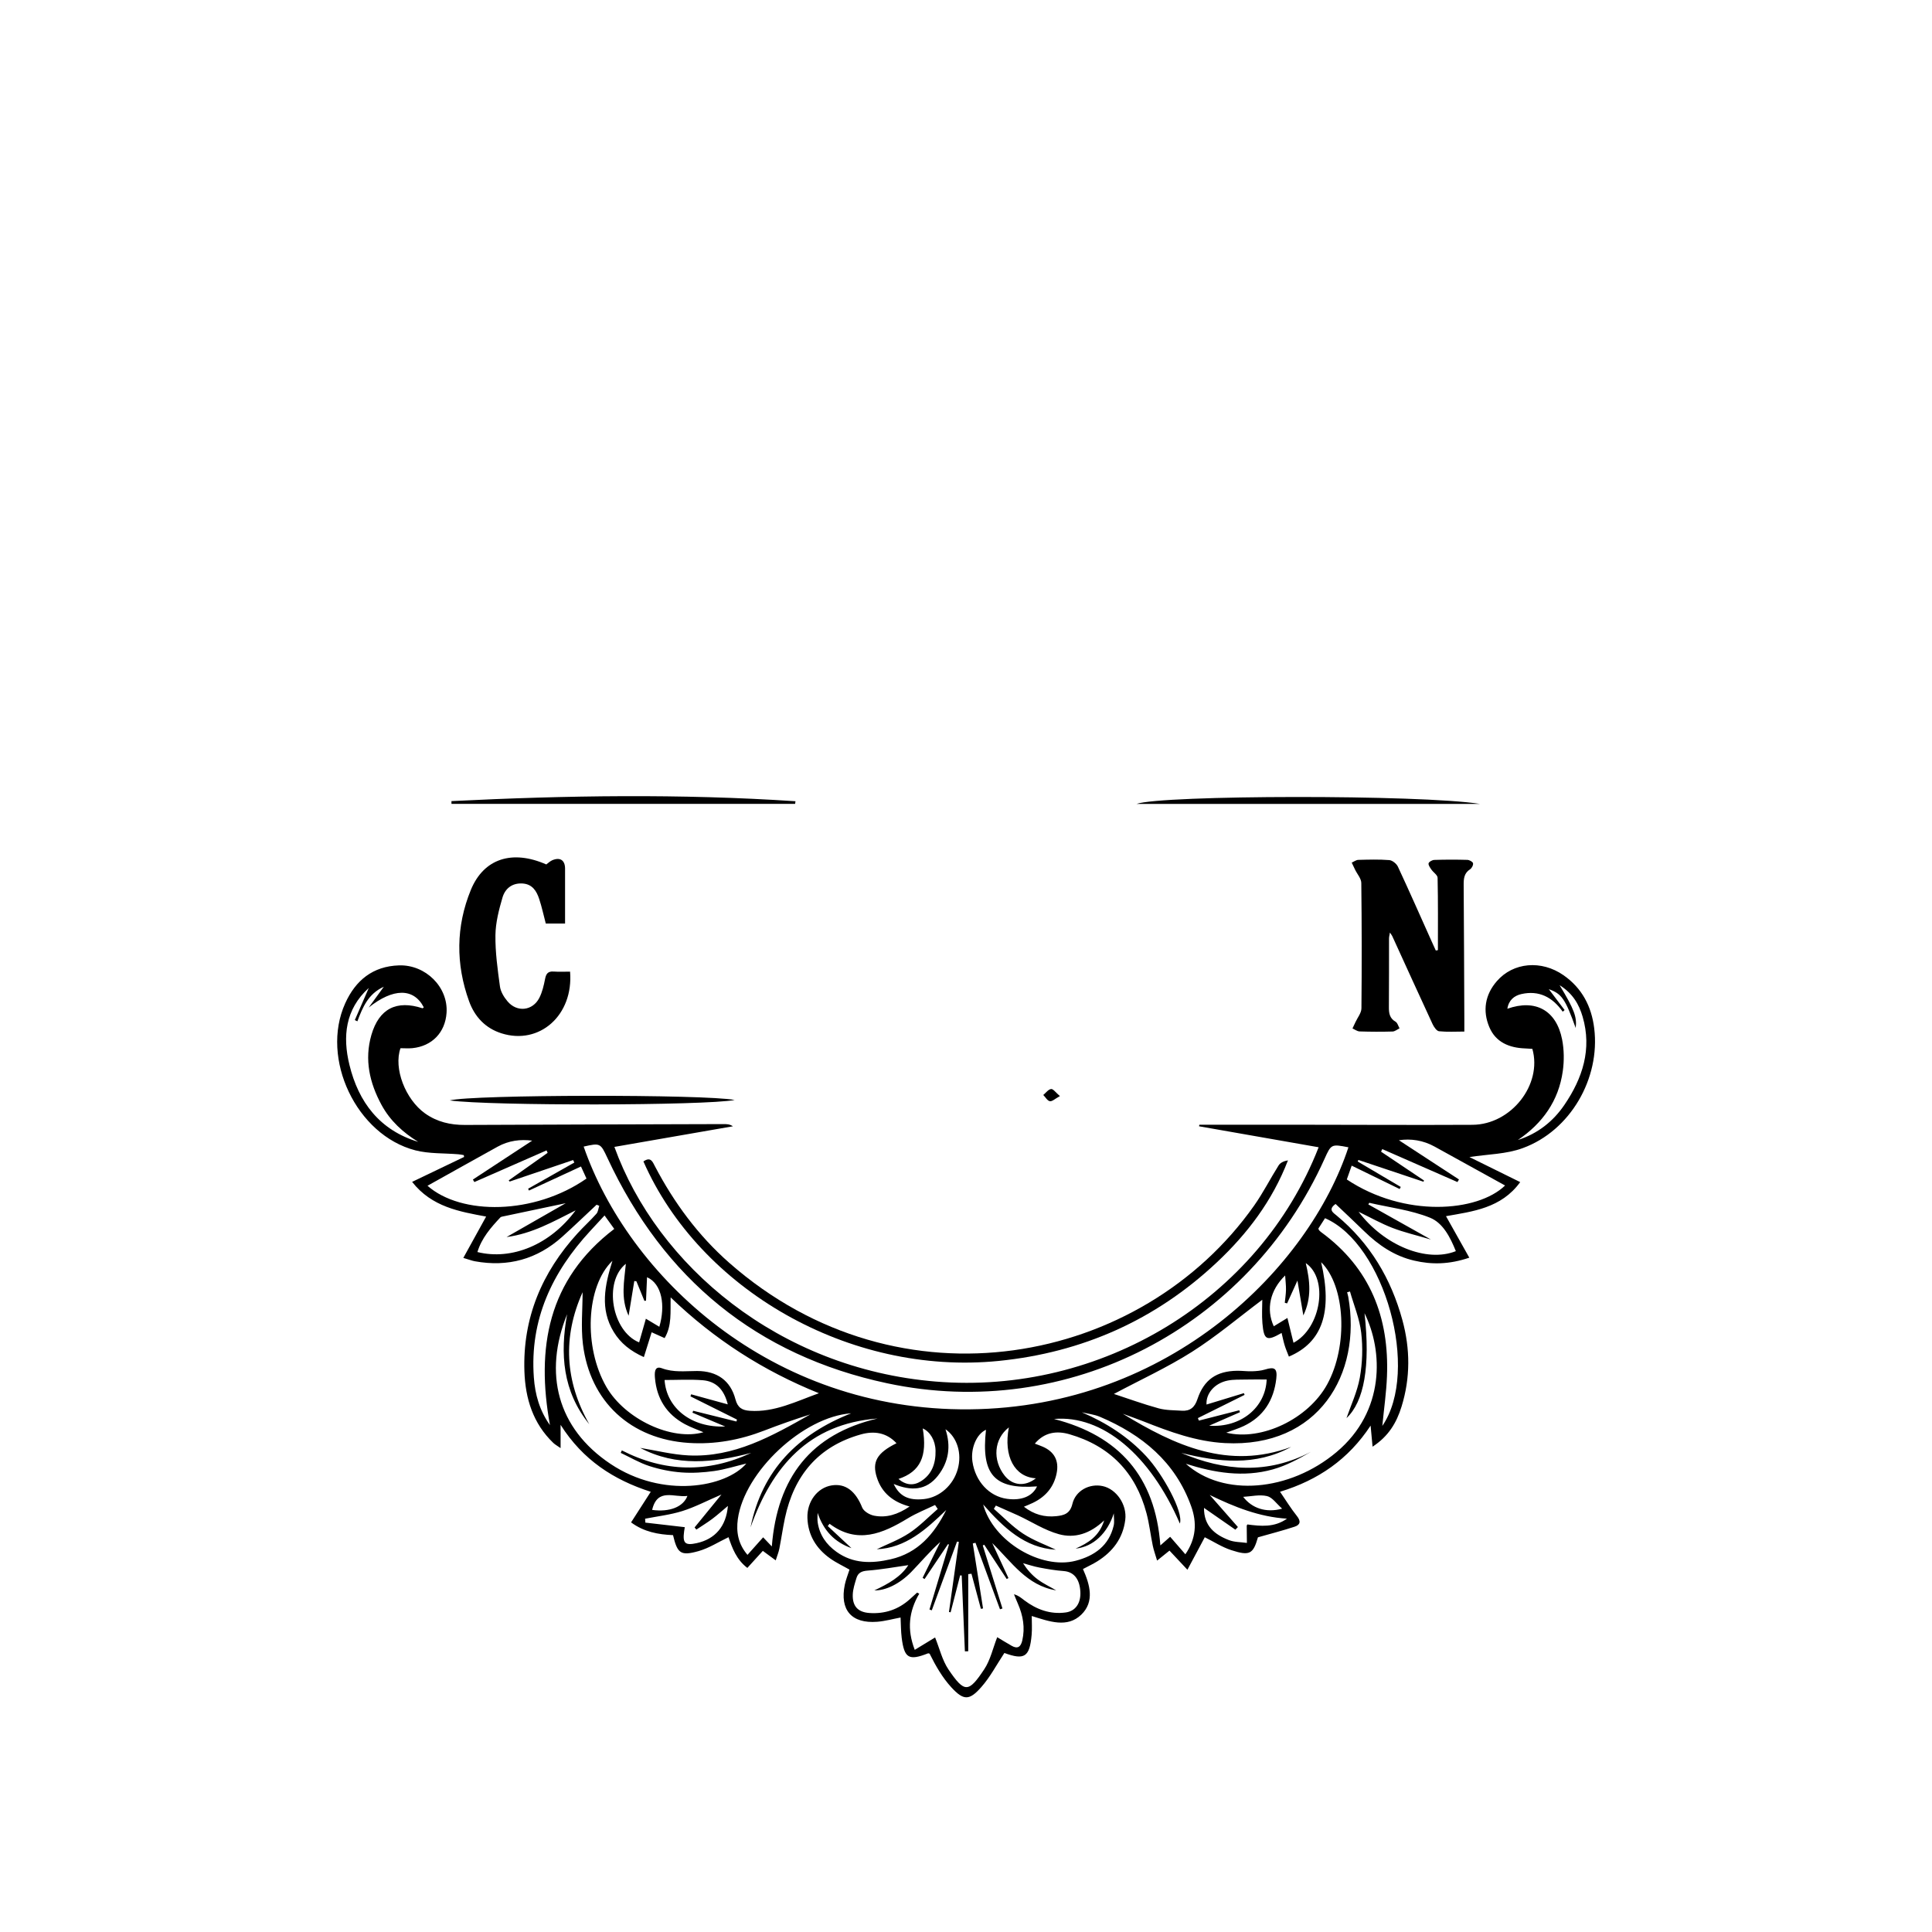
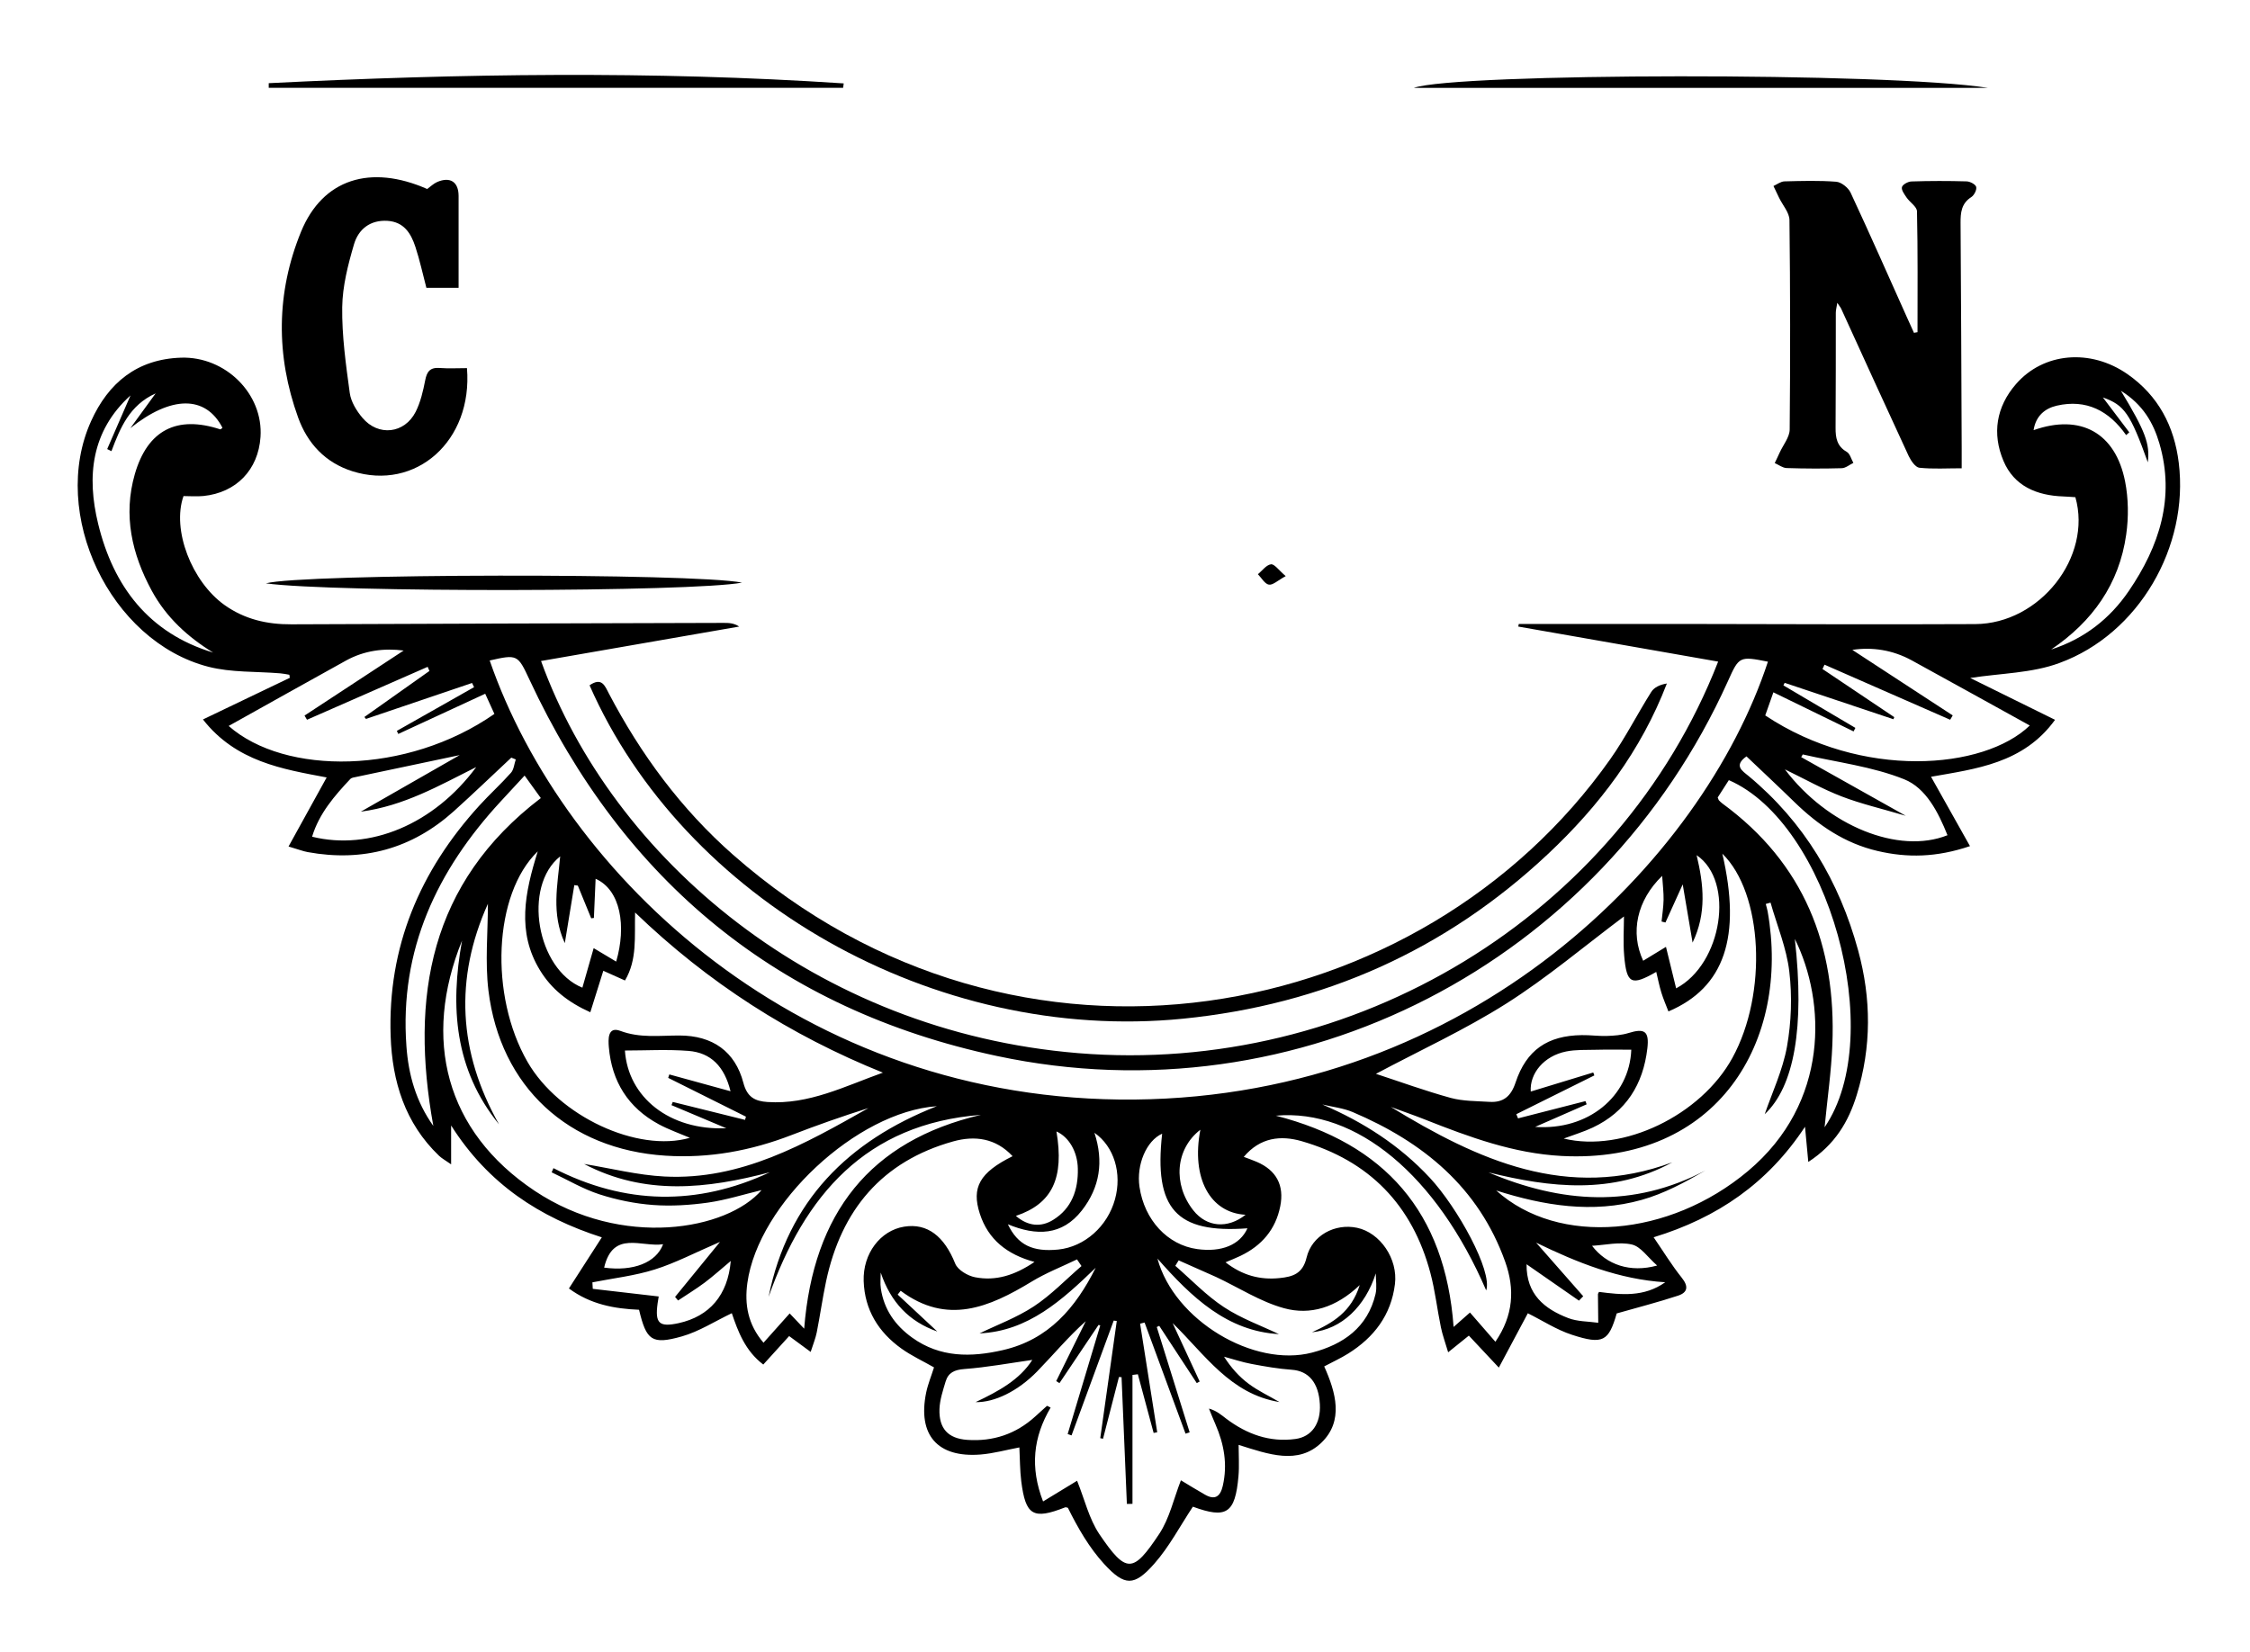
- <svg xmlns="http://www.w3.org/2000/svg" version="1.1" id="Layer_1" x="0px" y="0px" viewBox="0 0 432 432" style="enable-background:new 0 0 432 432;" xml:space="preserve">
+ <svg xmlns="http://www.w3.org/2000/svg" version="1.1" id="Layer_1" x="0px" y="0px" viewBox="65 168 301 221" style="enable-background:new 0 0 432 432;" xml:space="preserve">
  <g>
    <g fill="FRAME_COLOR">
      <path d="M328.57,258.72c3.6,1.78,7.28,3.59,11.35,5.6c-4.24,5.86-10.64,6.56-16.59,7.62c1.68,3,3.37,6,5.21,9.28    c-4.49,1.52-8.4,1.58-12.36,0.65c-4.39-1.02-7.94-3.45-11.12-6.54c-2.11-2.06-4.26-4.07-6.42-6.12c-1.75,1.25-0.55,1.94,0.26,2.61    c7.45,6.18,12.15,14.1,14.68,23.36c1.76,6.45,1.8,12.91-0.19,19.34c-1.1,3.58-2.91,6.64-6.48,8.96c-0.15-1.64-0.28-2.97-0.44-4.71    c-4.97,7.55-11.71,12.18-20.25,14.79c1.31,1.91,2.43,3.75,3.76,5.41c0.94,1.17,0.79,1.98-0.49,2.4c-2.64,0.87-5.33,1.56-8.21,2.38    c-1.07,3.71-1.82,4.22-5.98,2.86c-2.09-0.68-3.99-1.93-5.91-2.88c-1.12,2.1-2.4,4.49-3.88,7.27c-1.61-1.72-2.79-2.97-4.01-4.28    c-0.87,0.71-1.62,1.31-2.77,2.23c-0.39-1.33-0.76-2.32-0.97-3.35c-0.5-2.41-0.77-4.87-1.4-7.24c-2.41-9.11-8.19-15.05-17.23-17.66    c-2.78-0.8-5.54-0.52-7.74,2.1c0.71,0.27,1.23,0.45,1.74,0.67c2.61,1.12,3.7,3.13,3.14,5.94c-0.62,3.12-2.49,5.28-5.33,6.64    c-0.61,0.29-1.24,0.54-1.99,0.86c2.25,1.75,4.61,2.38,7.23,2.11c1.76-0.18,3.09-0.57,3.61-2.74c0.71-2.98,3.81-4.61,6.75-3.99    c3.09,0.65,5.5,4.16,5.07,7.55c-0.51,4.13-2.8,7.12-6.25,9.28c-1,0.63-2.09,1.12-3.21,1.72c1.56,3.48,2.64,7.29-0.37,10.2    c-3.13,3.02-7.1,1.55-11.08,0.3c0,1.48,0.1,2.84-0.02,4.19c-0.44,5.01-1.62,5.72-6.1,4.08c-1.73,2.61-3.17,5.38-5.17,7.64    c-2.67,3.03-3.96,3.01-6.69,0.04c-2-2.18-3.51-4.81-4.86-7.53c-0.12-0.02-0.27-0.1-0.37-0.06c-4.28,1.68-5.29,1.1-5.87-3.5    c-0.18-1.46-0.17-2.94-0.25-4.52c-1.71,0.32-3.45,0.81-5.21,0.95c-5.76,0.45-8.42-2.62-7.26-8.29c0.24-1.15,0.7-2.25,1.05-3.37    c-1.45-0.83-2.99-1.54-4.35-2.51c-3.08-2.2-4.93-5.18-5.06-9.04c-0.12-3.67,2.23-6.77,5.42-7.28c3.11-0.5,5.36,1.29,6.83,4.95    c0.34,0.85,1.67,1.63,2.66,1.82c2.73,0.53,5.28-0.24,7.94-2.05c-3.66-0.99-6.19-2.99-7.31-6.45c-1.14-3.51-0.03-5.51,4.38-7.7    c-2.26-2.43-5.06-2.78-7.94-1.98c-9.55,2.67-14.98,9.19-17.01,18.73c-0.48,2.27-0.8,4.57-1.25,6.84c-0.16,0.8-0.48,1.56-0.81,2.6    c-1.06-0.78-1.88-1.38-2.88-2.12c-1.09,1.2-2.2,2.43-3.46,3.81c-2.43-1.84-3.39-4.45-4.21-6.87c-2.25,1.07-4.37,2.45-6.7,3.11    c-4.01,1.13-4.73,0.53-5.71-3.57c-3.29-0.14-6.49-0.71-9.38-2.85c1.47-2.29,2.87-4.46,4.4-6.84c-8.3-2.67-15.17-7.1-20.16-14.97    c0,1.95,0,3.34,0,5.2c-0.79-0.55-1.25-0.8-1.62-1.15c-4.55-4.36-6.26-9.93-6.47-16c-0.41-11.93,3.9-22.11,11.86-30.85    c1.37-1.51,2.89-2.88,4.24-4.4c0.39-0.44,0.43-1.18,0.64-1.78c-0.2-0.08-0.4-0.16-0.6-0.24c-2.56,2.39-5.09,4.83-7.69,7.17    c-5.6,5.03-12.14,6.82-19.54,5.47c-0.66-0.12-1.3-0.38-2.57-0.75c1.8-3.26,3.43-6.22,5.1-9.24c-5.89-1.11-12.13-2.11-16.55-7.76    c4.12-1.97,7.87-3.77,11.62-5.57c-0.02-0.14-0.04-0.27-0.06-0.41c-0.4-0.07-0.81-0.16-1.21-0.19c-3.21-0.27-6.54-0.09-9.62-0.88    c-13.18-3.4-21.29-20.5-15.69-32.88c2.31-5.11,6.15-8.29,12.03-8.48c5.95-0.19,11.03,4.86,10.63,10.62    c-0.3,4.39-3.24,7.44-7.63,7.89c-0.9,0.09-1.82,0.01-2.67,0.01c-1.59,4.51,1.1,11.45,5.49,14.58c2.69,1.91,5.68,2.6,8.95,2.58    c19.26-0.09,38.53-0.13,57.79-0.19c0.68,0,1.36,0,2.11,0.49c-8.86,1.54-17.71,3.08-26.51,4.61c9.56,26.45,36.73,49.58,71.84,52.47    c36.84,3.04,72.33-18.3,85.63-52.39c-8.9-1.56-17.82-3.13-26.74-4.69c0.02-0.12,0.05-0.23,0.07-0.35c7.14,0,14.28,0,21.42,0    c13.22,0.01,26.44,0.09,39.65,0.02c8.64-0.05,15.66-8.98,13.39-16.98c-0.51-0.03-1.05-0.08-1.6-0.1    c-3.56-0.12-6.61-1.38-8.03-4.78c-1.52-3.62-0.97-7.2,1.68-10.25c3.67-4.24,9.97-4.79,14.93-1.33c4.12,2.88,6.25,6.96,6.85,11.86    c1.38,11.23-5.35,22.9-15.95,26.78C336.85,258.08,332.7,258.08,328.57,258.72z M130.51,256.38c9.93,28.74,41.67,59.18,86.28,58.75    c45.02-0.43,75.96-31.94,84.72-58.59c-3.8-0.75-3.86-0.72-5.34,2.58c-17.02,37.78-57.44,58.79-97.81,50.18    c-29.13-6.21-49.95-23.34-62.54-50.38C134.27,255.59,134.2,255.54,130.51,256.38z M209.09,366.14c1,2.46,1.59,5.08,2.99,7.16    c3.59,5.29,4.49,5.24,8-0.05c1.38-2.08,1.94-4.72,2.9-7.17c0.96,0.58,2.08,1.27,3.22,1.92c1.34,0.77,2.05,0.25,2.38-1.17    c0.66-2.86,0.18-5.57-0.97-8.22c-0.31-0.7-0.59-1.42-0.88-2.13c1.05,0.3,1.66,0.86,2.32,1.36c2.74,2.06,5.78,3.18,9.25,2.71    c2.2-0.3,3.41-2.09,3.27-4.65c-0.16-2.89-1.51-4.45-3.74-4.61c-1.81-0.13-3.61-0.44-5.4-0.78c-1.24-0.23-2.45-0.64-3.68-0.97    c0.95,1.48,2.02,2.68,3.3,3.63c1.27,0.95,2.74,1.63,4.12,2.44c-6.6-1.07-9.98-6.37-14.3-10.57c1.21,2.61,2.41,5.21,3.62,7.82    c-0.13,0.07-0.26,0.14-0.39,0.21c-1.67-2.55-3.35-5.11-5.02-7.66c-0.11,0.05-0.22,0.1-0.33,0.16c1.47,4.7,2.93,9.39,4.4,14.09    c-0.18,0.06-0.37,0.12-0.55,0.18c-1.83-4.96-3.65-9.92-5.48-14.87c-0.2,0.05-0.4,0.1-0.6,0.15c0.76,4.84,1.52,9.69,2.29,14.53    c-0.16,0.03-0.32,0.06-0.48,0.09c-0.7-2.62-1.41-5.23-2.11-7.85c-0.24,0.03-0.48,0.06-0.72,0.09c0,5.75,0,11.5,0,17.25    c-0.25,0-0.5,0.01-0.75,0.01c-0.24-5.65-0.47-11.31-0.71-16.96c-0.12-0.01-0.23-0.01-0.35-0.02c-0.71,2.75-1.42,5.51-2.13,8.26    c-0.12-0.03-0.25-0.05-0.37-0.08c0.74-5.23,1.47-10.45,2.21-15.68c-0.14-0.02-0.27-0.03-0.41-0.05    c-1.88,5.12-3.76,10.24-5.64,15.36c-0.17-0.06-0.35-0.12-0.52-0.18c1.45-4.85,2.91-9.69,4.36-14.54    c-0.08-0.02-0.15-0.04-0.23-0.06c-1.74,2.6-3.48,5.2-5.23,7.79c-0.14-0.09-0.28-0.19-0.43-0.28c1.32-2.67,2.63-5.34,3.95-8.01    c-2.39,2.14-4.36,4.52-6.51,6.73c-2.6,2.66-5.73,4.16-8.23,4.1c3.09-1.46,5.9-3,7.59-5.65c-3.02,0.43-6.04,0.99-9.09,1.22    c-1.33,0.1-2.15,0.48-2.51,1.68c-0.36,1.2-0.77,2.43-0.82,3.66c-0.09,2.61,1.14,3.96,3.72,4.14c3.45,0.24,6.51-0.78,9.09-3.13    c0.52-0.48,1.05-0.95,1.58-1.43c0.16,0.08,0.32,0.16,0.48,0.24c-2.33,3.95-2.78,7.98-1.01,12.56    C206.31,367.84,207.77,366.94,209.09,366.14z M183.11,311.53c-12.39-4.99-23.38-12.02-33.15-21.43c-0.09,3.28,0.31,6.29-1.35,9.1    c-1.07-0.48-1.96-0.88-2.9-1.3c-0.57,1.82-1.12,3.59-1.74,5.55c-3-1.35-5.2-3.1-6.74-5.63c-3.12-5.11-2.02-10.38-0.29-15.9    c-5.94,5.73-6.48,19.29-1.37,28.17c4.18,7.27,14.72,12.18,21.72,10.16c-1.36-0.58-2.82-1.09-4.16-1.81    c-4.09-2.21-6.29-5.72-6.68-10.32c-0.08-1-0.19-2.82,1.53-2.18c2.64,0.99,5.24,0.62,7.89,0.62c4.47,0,7.48,2.14,8.58,6.34    c0.5,1.9,1.53,2.45,3.23,2.56C173.21,315.83,178.02,313.35,183.11,311.53z M249.07,311.69c3.24,1.06,6.58,2.28,10,3.22    c1.66,0.45,3.46,0.42,5.2,0.53c1.85,0.11,2.87-0.74,3.48-2.59c1.45-4.36,4.29-6.28,8.86-6.34c1.12-0.02,2.25,0.15,3.37,0.11    c0.97-0.03,1.97-0.11,2.88-0.39c2.15-0.67,2.79-0.25,2.52,2.06c-0.56,4.8-2.84,8.48-7.31,10.59c-1.21,0.57-2.52,0.96-3.88,1.47    c7.93,1.92,18.35-3.1,22.57-10.8c4.73-8.62,4.07-22.04-1.35-27.32c2.58,11.11,0.3,17.92-7.21,21.11c-0.32-0.84-0.68-1.65-0.94-2.5    c-0.28-0.9-0.46-1.83-0.69-2.79c-3.33,1.91-3.96,1.61-4.29-2.16c-0.16-1.83-0.03-3.69-0.03-5.26c-5.28,3.96-10.28,8.2-15.76,11.67    C260.96,305.8,254.94,308.56,249.07,311.69z M265.16,327.3c8.36,7.52,23.18,6.22,33.68-2.6c10.93-9.17,10.43-22.68,6.27-31.06    c1.33,11.84-0.09,19.77-4.03,23.45c0.98-2.86,2.41-5.88,2.98-9.05c0.58-3.27,0.7-6.73,0.31-10.03c-0.36-3.13-1.64-6.16-2.51-9.23    c-0.21,0.06-0.43,0.12-0.64,0.18c0.08,0.33,0.19,0.66,0.25,0.99c3.08,17.31-6.65,33.82-27.55,32.73    c-6.43-0.34-12.34-2.52-18.23-4.85c-1.53-0.61-3.09-1.14-4.63-1.71c11.63,7.1,23.61,12.62,37.66,7.41    c-8.02,4.36-16.28,3.4-24.59,1.35c9.71,4.11,19.35,4.82,29.02-0.26c-2.77,1.6-5.56,3.11-8.54,3.94    C278.03,330.4,271.54,329.33,265.16,327.3z M130.27,288.94c-4.49,10-3.97,19.84,1.49,29.51c-5.96-7.34-6.56-15.74-4.95-24.59    c-5.32,13.16-2.24,25.5,9.71,33.48c11.71,7.81,25.78,5.25,30.36-0.09c-2.42,0.58-4.77,1.33-7.16,1.67    c-2.42,0.34-4.91,0.5-7.34,0.32c-2.43-0.18-4.88-0.68-7.2-1.43c-2.21-0.72-4.26-1.94-6.38-2.94c0.08-0.19,0.16-0.38,0.24-0.56    c9.57,4.91,19.22,5.09,28.95,0.55c-8.4,2.21-16.72,3.16-24.85-1.11c3.62,0.59,7.18,1.5,10.76,1.68    c10.22,0.52,18.77-4.35,27.28-9.16c-3.46,1.09-6.88,2.29-10.26,3.6c-5.45,2.11-11.05,3.15-16.91,2.77    c-12.95-0.83-22.1-9.2-23.67-22.11C129.88,296.71,130.27,292.78,130.27,288.94z M318.41,263.96c-0.04,0.09-0.07,0.18-0.11,0.28    c-4.85-1.62-9.7-3.24-14.55-4.87c-0.06,0.11-0.12,0.23-0.17,0.34c3.21,1.9,6.42,3.8,9.63,5.69c-0.08,0.16-0.16,0.31-0.24,0.47    c-3.53-1.72-7.07-3.44-10.73-5.23c-0.38,1.07-0.74,2.1-1.09,3.09c12.89,8.59,29.22,7.31,35.39,1.35    c-5.22-2.88-10.49-5.81-15.78-8.71c-2.57-1.41-5.3-1.81-7.96-1.41c4.46,2.91,8.94,5.84,13.43,8.77c-0.11,0.19-0.23,0.39-0.34,0.58    c-5.6-2.46-11.21-4.91-16.81-7.37c-0.09,0.19-0.18,0.39-0.27,0.58C312.02,259.67,315.22,261.82,318.41,263.96z M113.96,264.2    c-0.07-0.09-0.14-0.17-0.21-0.26c2.9-2.05,5.8-4.11,8.7-6.16c-0.08-0.18-0.16-0.36-0.24-0.55c-5.38,2.36-10.76,4.72-16.14,7.08    c-0.11-0.19-0.22-0.37-0.33-0.56c4.45-2.92,8.89-5.83,13.26-8.7c-2.6-0.34-5.26-0.02-7.73,1.35c-5.26,2.91-10.5,5.85-15.68,8.74    c7.53,6.63,23.83,6.55,35.55-1.61c-0.44-0.96-0.88-1.94-1.23-2.7c-4.01,1.86-7.82,3.62-11.63,5.38c-0.06-0.14-0.12-0.27-0.19-0.41    c3.44-1.95,6.89-3.9,10.33-5.85c-0.09-0.19-0.18-0.37-0.27-0.56C123.43,260.99,118.69,262.6,113.96,264.2z M235.68,317.29    c14.54,3.73,22.66,12.88,23.78,28.27c0.98-0.87,1.62-1.43,2.19-1.93c1.17,1.35,2.25,2.59,3.4,3.91c2.43-3.54,2.61-7.07,1.31-10.71    c-3.56-9.96-10.99-16.02-20.39-20.02c-1.27-0.54-2.71-0.69-4.07-1.02c5.48,2.35,10.32,5.45,14.38,9.81    c3.72,4,8.41,12.52,7.54,15.07C257.2,325.3,246.46,316.32,235.68,317.29z M172.58,345.79c1.22-15.45,8.77-25.13,23.65-28.61    c-15.42,1.19-23.6,10.79-28.41,24.35c2.59-12.85,10.66-20.85,22.51-25.51c-10.69,0.74-23.89,13.04-25.35,23.66    c-0.39,2.85,0.06,5.54,2.16,7.99c1.24-1.39,2.35-2.63,3.5-3.92C171.17,344.31,171.65,344.81,172.58,345.79z M85.82,220.64    c-3.5,1.58-4.74,4.62-5.91,7.73c-0.19-0.09-0.38-0.19-0.57-0.28c1.04-2.39,2.08-4.79,3.12-7.18c-5.28,4.78-5.87,10.87-4.33,17.18    c2.03,8.36,6.77,14.63,15.38,17.23c-3.39-2.08-6.27-4.71-8.2-8.26c-2.67-4.92-3.86-10.11-2.27-15.63    c1.71-5.9,5.64-7.88,11.42-5.98c0.07,0.02,0.2-0.13,0.3-0.21c-2.27-4.4-6.91-4.29-12.32,0.05    C83.51,223.82,84.58,222.34,85.82,220.64z M339.4,254.91c4.42-1.42,7.87-4.13,10.4-7.85c4.07-5.97,6.2-12.47,4.08-19.72    c-0.8-2.73-2.18-5.2-5.15-7.05c3.29,5.44,3.9,7.11,3.6,9.57c-2.34-6.53-3.14-7.66-6.01-8.68c1.11,1.46,2.32,3.07,3.53,4.67    c-0.14,0.12-0.28,0.25-0.42,0.37c-2.29-3.26-5.32-4.84-9.27-3.94c-1.58,0.36-2.82,1.37-3.11,3.28c6.28-2.22,10.95,0.34,12.24,6.86    c0.45,2.29,0.48,4.78,0.15,7.1C348.51,246.15,344.92,251.18,339.4,254.91z M222.68,336.65c-0.15,0.24-0.3,0.49-0.45,0.73    c2.15,1.87,4.15,3.98,6.51,5.53c2.32,1.53,5.01,2.49,7.35,3.61c-6.9-0.4-11.64-4.87-16.25-10.11    c2.23,8.25,12.89,14.62,20.69,12.58c4.17-1.09,7.43-3.35,8.49-7.85c0.2-0.87,0.03-1.83,0.03-2.75c-1.41,4.42-4.57,7.48-8.54,7.88    c2.8-1.26,5.26-2.71,6.39-6.31c-3.17,3.02-6.62,4.06-10.13,3.09c-3.17-0.87-6.06-2.76-9.09-4.18    C226.02,338.12,224.35,337.4,222.68,336.65z M182.82,338.28c0,0.72-0.09,1.45,0.02,2.15c0.42,2.8,1.92,4.93,4.19,6.56    c3.74,2.69,7.89,2.64,12.12,1.67c6.15-1.4,9.76-5.69,12.43-11.02c-4.49,4.33-9.04,8.49-15.54,8.78c2.31-1.12,4.96-2.1,7.26-3.61    c2.31-1.52,4.27-3.58,6.38-5.4c-0.2-0.3-0.4-0.59-0.6-0.89c-2.03,0.98-4.16,1.81-6.08,2.98c-5.65,3.43-11.3,5.86-17.51,1.22    c-0.13,0.17-0.27,0.34-0.4,0.51c1.78,1.66,3.56,3.31,5.3,4.94C186.63,344.84,184.16,342.27,182.82,338.28z M122.97,318.66    c-3.12-17.23-0.51-32.52,14.38-43.87c-0.72-0.99-1.35-1.87-2.17-3.01c-1.18,1.28-2.18,2.36-3.18,3.44    c-8.55,9.25-13.57,19.87-12.63,32.77C119.64,311.81,120.65,315.41,122.97,318.66z M294.79,274.71c0.11,0.26,0.12,0.34,0.16,0.38    c0.15,0.15,0.3,0.3,0.46,0.42c10.94,8,15.25,19.04,14.72,32.25c-0.14,3.59-0.66,7.16-1.04,11.08c8.48-12.38,0.5-40.69-12.81-46.45    C295.79,273.15,295.3,273.91,294.79,274.71z M113.27,276.61c4.47-2.56,8.66-4.96,13.23-7.57c-4.97,1.05-9.41,1.98-13.84,2.92    c-0.27,0.06-0.61,0.09-0.78,0.26c-2.14,2.28-4.18,4.62-5.13,7.74c7.7,1.9,16.29-1.64,21.96-9.32    C123.72,273.14,119.03,275.84,113.27,276.61z M325.53,279.76c-1.23-3.07-2.87-6.31-5.78-7.48c-4.28-1.72-9.03-2.28-13.58-3.33    c-0.07,0.12-0.14,0.24-0.21,0.36c4.49,2.52,8.98,5.04,13.99,7.85c-3.24-0.96-5.98-1.59-8.58-2.59c-2.57-0.99-4.99-2.36-7.59-3.62    C309.5,278.52,319.01,282.37,325.53,279.76z M139.94,282.59c-5.05,4.02-3.14,15.1,2.97,17.57c0.49-1.73,0.98-3.45,1.51-5.29    c1.09,0.65,2.03,1.21,3.01,1.8c1.39-4.75,0.6-9.59-2.75-11.08c-0.08,1.8-0.16,3.52-0.23,5.24c-0.12,0.02-0.24,0.04-0.36,0.05    c-0.6-1.46-1.19-2.92-1.79-4.38c-0.16-0.02-0.31-0.04-0.47-0.06c-0.4,2.47-0.8,4.93-1.27,7.76    C138.73,290.25,139.59,286.45,139.94,282.59z M287.8,291.44c-0.17-0.04-0.35-0.09-0.52-0.13c0.1-0.97,0.25-1.94,0.27-2.91    c0.02-0.97-0.11-1.94-0.19-3.2c-3.39,3.29-4.3,7.57-2.54,11.36c1-0.61,1.99-1.21,3.05-1.86c0.47,1.91,0.91,3.7,1.36,5.55    c6.18-3.26,7.88-14.34,2.74-17.82c0.95,3.96,1.35,7.76-0.54,11.7c-0.44-2.61-0.83-4.89-1.32-7.79    C289.15,288.46,288.48,289.95,287.8,291.44z M162.16,318.97c-2.73-1.15-5.03-2.12-7.33-3.09c0.06-0.14,0.12-0.29,0.17-0.43    c3.22,0.8,6.45,1.6,9.67,2.4c0.04-0.14,0.08-0.29,0.12-0.43c-3.47-1.73-6.94-3.46-10.4-5.19c0.05-0.15,0.1-0.31,0.15-0.46    c2.7,0.74,5.4,1.48,8.19,2.25c-0.82-3.31-2.62-5.16-5.63-5.4c-2.82-0.22-5.67-0.05-8.5-0.05    C149.02,314.82,154.56,319.29,162.16,318.97z M277.1,315.34c0.05,0.14,0.11,0.29,0.16,0.43c-2.24,0.98-4.49,1.97-6.89,3.02    c7.07,0.5,12.62-4.06,12.86-10.33c-1.58,0-3.17-0.03-4.75,0.01c-1.33,0.03-2.68-0.03-3.97,0.23c-2.94,0.59-4.89,2.91-4.73,5.36    c2.78-0.85,5.57-1.7,8.36-2.55c0.05,0.13,0.1,0.26,0.15,0.39c-3.48,1.73-6.96,3.46-10.44,5.19c0.08,0.19,0.15,0.37,0.23,0.56    C271.08,316.88,274.09,316.11,277.1,315.34z M270.5,334.28c2.1,2.39,4.2,4.78,6.3,7.17c-0.19,0.2-0.38,0.39-0.57,0.59    c-2.3-1.6-4.61-3.2-7.01-4.87c-0.04,4.04,2.41,5.98,5.57,7.2c1.24,0.48,2.67,0.44,4.02,0.63c-0.02-1.28-0.03-2.55-0.04-3.83    c0-0.06,0.05-0.12,0.14-0.3c2.98,0.39,6.03,0.72,8.86-1.29C281.58,339.19,276.06,336.98,270.5,334.28z M161.32,334.18    c-3.33,1.43-5.95,2.82-8.73,3.69c-2.7,0.85-5.56,1.17-8.34,1.72c0.02,0.29,0.03,0.58,0.05,0.87c2.92,0.34,5.83,0.68,8.82,1.02    c-0.04,0.26-0.1,0.6-0.15,0.94c-0.36,2.66,0.21,3.2,2.82,2.63c4.12-0.91,6.58-3.74,6.97-8.32c-1.28,1.07-2.35,2.04-3.51,2.91    c-1.14,0.85-2.36,1.59-3.54,2.38c-0.13-0.16-0.27-0.32-0.4-0.48C157.19,339.24,159.07,336.95,161.32,334.18z M220.47,319.7    c-2.1,0.94-3.47,4.15-3.03,7.12c0.65,4.43,3.75,7.77,7.72,8.32c3.27,0.45,5.72-0.57,6.72-2.78    C222.34,333.07,219.35,329.75,220.47,319.7z M211.41,319.58c1.26,3.83,0.73,7.3-1.68,10.39c-2.65,3.39-6.09,3.43-9.9,1.85    c1.32,2.78,3.34,3.73,6.76,3.38c3.5-0.37,6.57-3.09,7.57-6.72C215.12,325.01,214.05,321.41,211.41,319.58z M200.9,330.7    c1.65,1.41,3.38,1.53,4.99,0.53c2.49-1.54,3.36-4.02,3.3-6.85c-0.04-2.29-1.21-4.25-2.86-4.98    C207.38,325.62,205.79,329.07,200.9,330.7z M225.58,319.17c-3.36,2.6-3.69,7.32-0.93,10.8c1.79,2.25,4.58,2.48,6.98,0.58    C226.88,330.29,224.34,325.65,225.58,319.17z M145.82,337.62c3.9,0.53,6.96-0.66,7.89-3.13    C150.83,334.93,147.01,332.56,145.82,337.62z M277.98,334.7c1.94,2.54,5.11,3.64,8.71,2.64c-1.27-1.11-2.19-2.54-3.38-2.81    C281.63,334.14,279.75,334.6,277.98,334.7z" />
      <path d="M321.52,212.45c0-5.39,0.05-10.79-0.07-16.17c-0.01-0.63-0.96-1.21-1.4-1.86c-0.29-0.43-0.72-1.01-0.61-1.39    c0.1-0.35,0.82-0.74,1.28-0.75c2.46-0.08,4.92-0.08,7.37-0.01c0.46,0.01,1.19,0.4,1.28,0.74c0.1,0.39-0.27,1.11-0.65,1.36    c-1.33,0.85-1.45,2.07-1.44,3.47c0.07,10.05,0.11,20.09,0.15,30.14c0,0.77,0,1.54,0,2.68c-1.95,0-3.82,0.12-5.66-0.07    c-0.53-0.06-1.13-0.94-1.43-1.57c-3.04-6.56-6.03-13.14-9.03-19.71c-0.08-0.18-0.22-0.33-0.52-0.79c-0.1,0.63-0.2,0.98-0.2,1.33    c-0.01,5.13,0.01,10.26-0.03,15.39c-0.01,1.34,0.18,2.47,1.49,3.22c0.44,0.25,0.6,0.97,0.89,1.48c-0.52,0.25-1.04,0.7-1.56,0.71    c-2.46,0.07-4.92,0.06-7.37-0.02c-0.54-0.02-1.06-0.43-1.59-0.67c0.22-0.47,0.46-0.94,0.67-1.42c0.47-1.02,1.32-2.04,1.33-3.07    c0.09-9.34,0.08-18.69-0.03-28.03c-0.01-1-0.91-1.98-1.39-2.98c-0.25-0.52-0.5-1.05-0.75-1.57c0.48-0.22,0.97-0.6,1.46-0.62    c2.32-0.06,4.65-0.13,6.95,0.05c0.68,0.06,1.6,0.8,1.91,1.46c2.58,5.53,5.04,11.12,7.54,16.69c0.31,0.69,0.63,1.38,0.94,2.07    C321.18,212.5,321.35,212.48,321.52,212.45z" />
      <path d="M122.15,193.29c0.43-0.31,0.84-0.72,1.34-0.94c1.74-0.74,2.85-0.01,2.86,1.85c0.01,4.06,0,8.12,0,12.31    c-1.58,0-2.89,0-4.31,0c-0.49-1.85-0.88-3.7-1.47-5.48c-0.59-1.8-1.53-3.34-3.74-3.48c-2.33-0.14-3.88,1.14-4.47,3.13    c-0.8,2.73-1.54,5.6-1.58,8.42c-0.05,3.82,0.49,7.67,1.01,11.48c0.16,1.17,0.9,2.39,1.69,3.32c2.12,2.53,5.64,2.14,7.13-0.8    c0.65-1.29,0.99-2.77,1.27-4.2c0.22-1.16,0.64-1.75,1.91-1.66c1.23,0.09,2.47,0.02,3.68,0.02c0.8,9.76-6.86,16.49-15.35,13.79    c-3.61-1.15-5.98-3.71-7.23-7.16c-3.01-8.32-2.95-16.74,0.39-24.9C108.17,191.95,114.56,189.95,122.15,193.29z" />
      <path d="M143.87,259.7c1.63-1.12,2.04,0.05,2.57,1.07c4.28,8.17,9.68,15.49,16.62,21.6c38.14,33.56,92.23,22.85,117.36-12.79    c2.02-2.86,3.61-6.02,5.48-8.99c0.39-0.62,1.17-0.98,2.09-1.13c-3.45,8.98-9.04,16.37-15.89,22.8    c-13.74,12.92-30.12,20.18-48.83,22.05C189.91,307.64,156.44,288.32,143.87,259.7z" />
      <path d="M177.79,179.75c-25.61,0-51.23,0-76.84,0c0-0.21,0-0.41,0-0.62c25.64-1.28,51.28-1.67,76.92,0.03    C177.84,179.35,177.82,179.55,177.79,179.75z" />
      <path d="M330.95,179.76c-25.61,0-51.21,0-76.82,0C259.78,177.75,317.63,177.64,330.95,179.76z" />
      <path d="M164.27,245.96c-6.62,1.27-54.61,1.34-63.7,0.1C105.33,244.74,157.78,244.66,164.27,245.96z" />
      <path d="M237,245.09c-1.07,0.58-1.72,1.23-2.25,1.14c-0.55-0.09-0.98-0.9-1.47-1.39c0.58-0.48,1.12-1.25,1.75-1.33    C235.49,243.45,236.07,244.3,237,245.09z" />
    </g>
  </g>
</svg>
